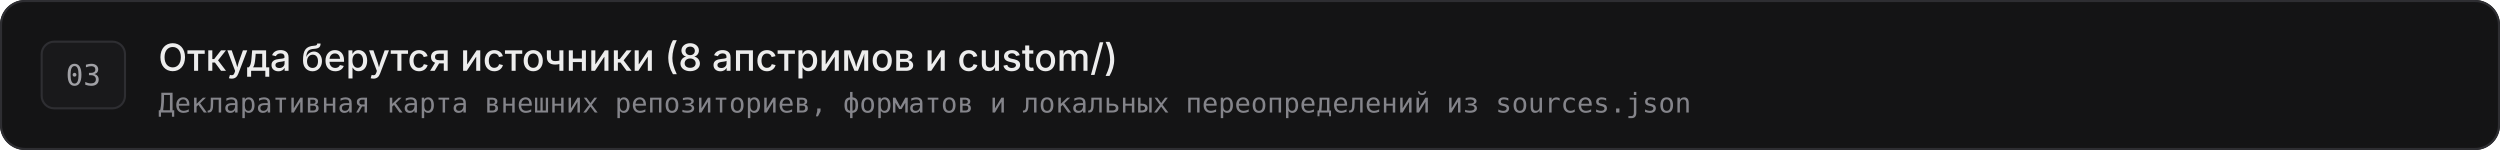
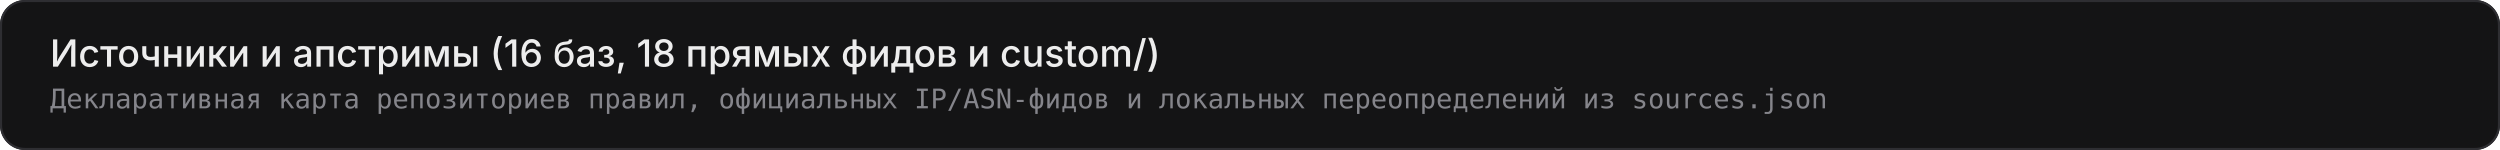
<svg xmlns="http://www.w3.org/2000/svg" width="1200" height="72" viewBox="0 0 1200 72" role="img" aria-labelledby="title desc">
  <rect width="1200" height="72" rx="12" fill="#141415" />
  <rect x="0.5" y="0.5" width="1199" height="71" rx="11.5" fill="none" stroke="#2e2e32" stroke-width="1" />
-   <rect x="20" y="20" width="40" height="32" rx="6" fill="#19191b" stroke="#2e2e32" stroke-width="1" />
-   <text x="40" y="41" text-anchor="middle" fill="#a1a1a6" font-family="ui-monospace, SFMono-Regular, Menlo, Consolas, monospace" font-size="14" font-weight="500">03</text>
-   <text x="76" y="34" fill="#ededed" font-family="-apple-system, BlinkMacSystemFont, 'Segoe UI', Inter, sans-serif" font-size="18" font-weight="500">Откуда берутся источники (8 апстримов и custom/)</text>
-   <text x="76" y="54" fill="#85858b" font-family="ui-monospace, SFMono-Regular, Menlo, Consolas, monospace" font-size="13" font-weight="400">Декларативная карта внешних репозиториев, форматов и локальных переопределений из sources.json</text>
+   <text x="24" y="32" fill="#ededed" font-family="-apple-system, BlinkMacSystemFont, 'Segoe UI', Inter, sans-serif" font-size="18" font-weight="500">Источники и апстримы (16 баз, 18 прямых фидов и custom/)</text>
+   <text x="24" y="52" fill="#85858b" font-family="ui-monospace, SFMono-Regular, Menlo, Consolas, monospace" font-size="13" font-weight="400">Декларативная карта репозиториев правил, официальных IP/ASN-фидов и локальных переопределений из sources.json</text>
</svg>
